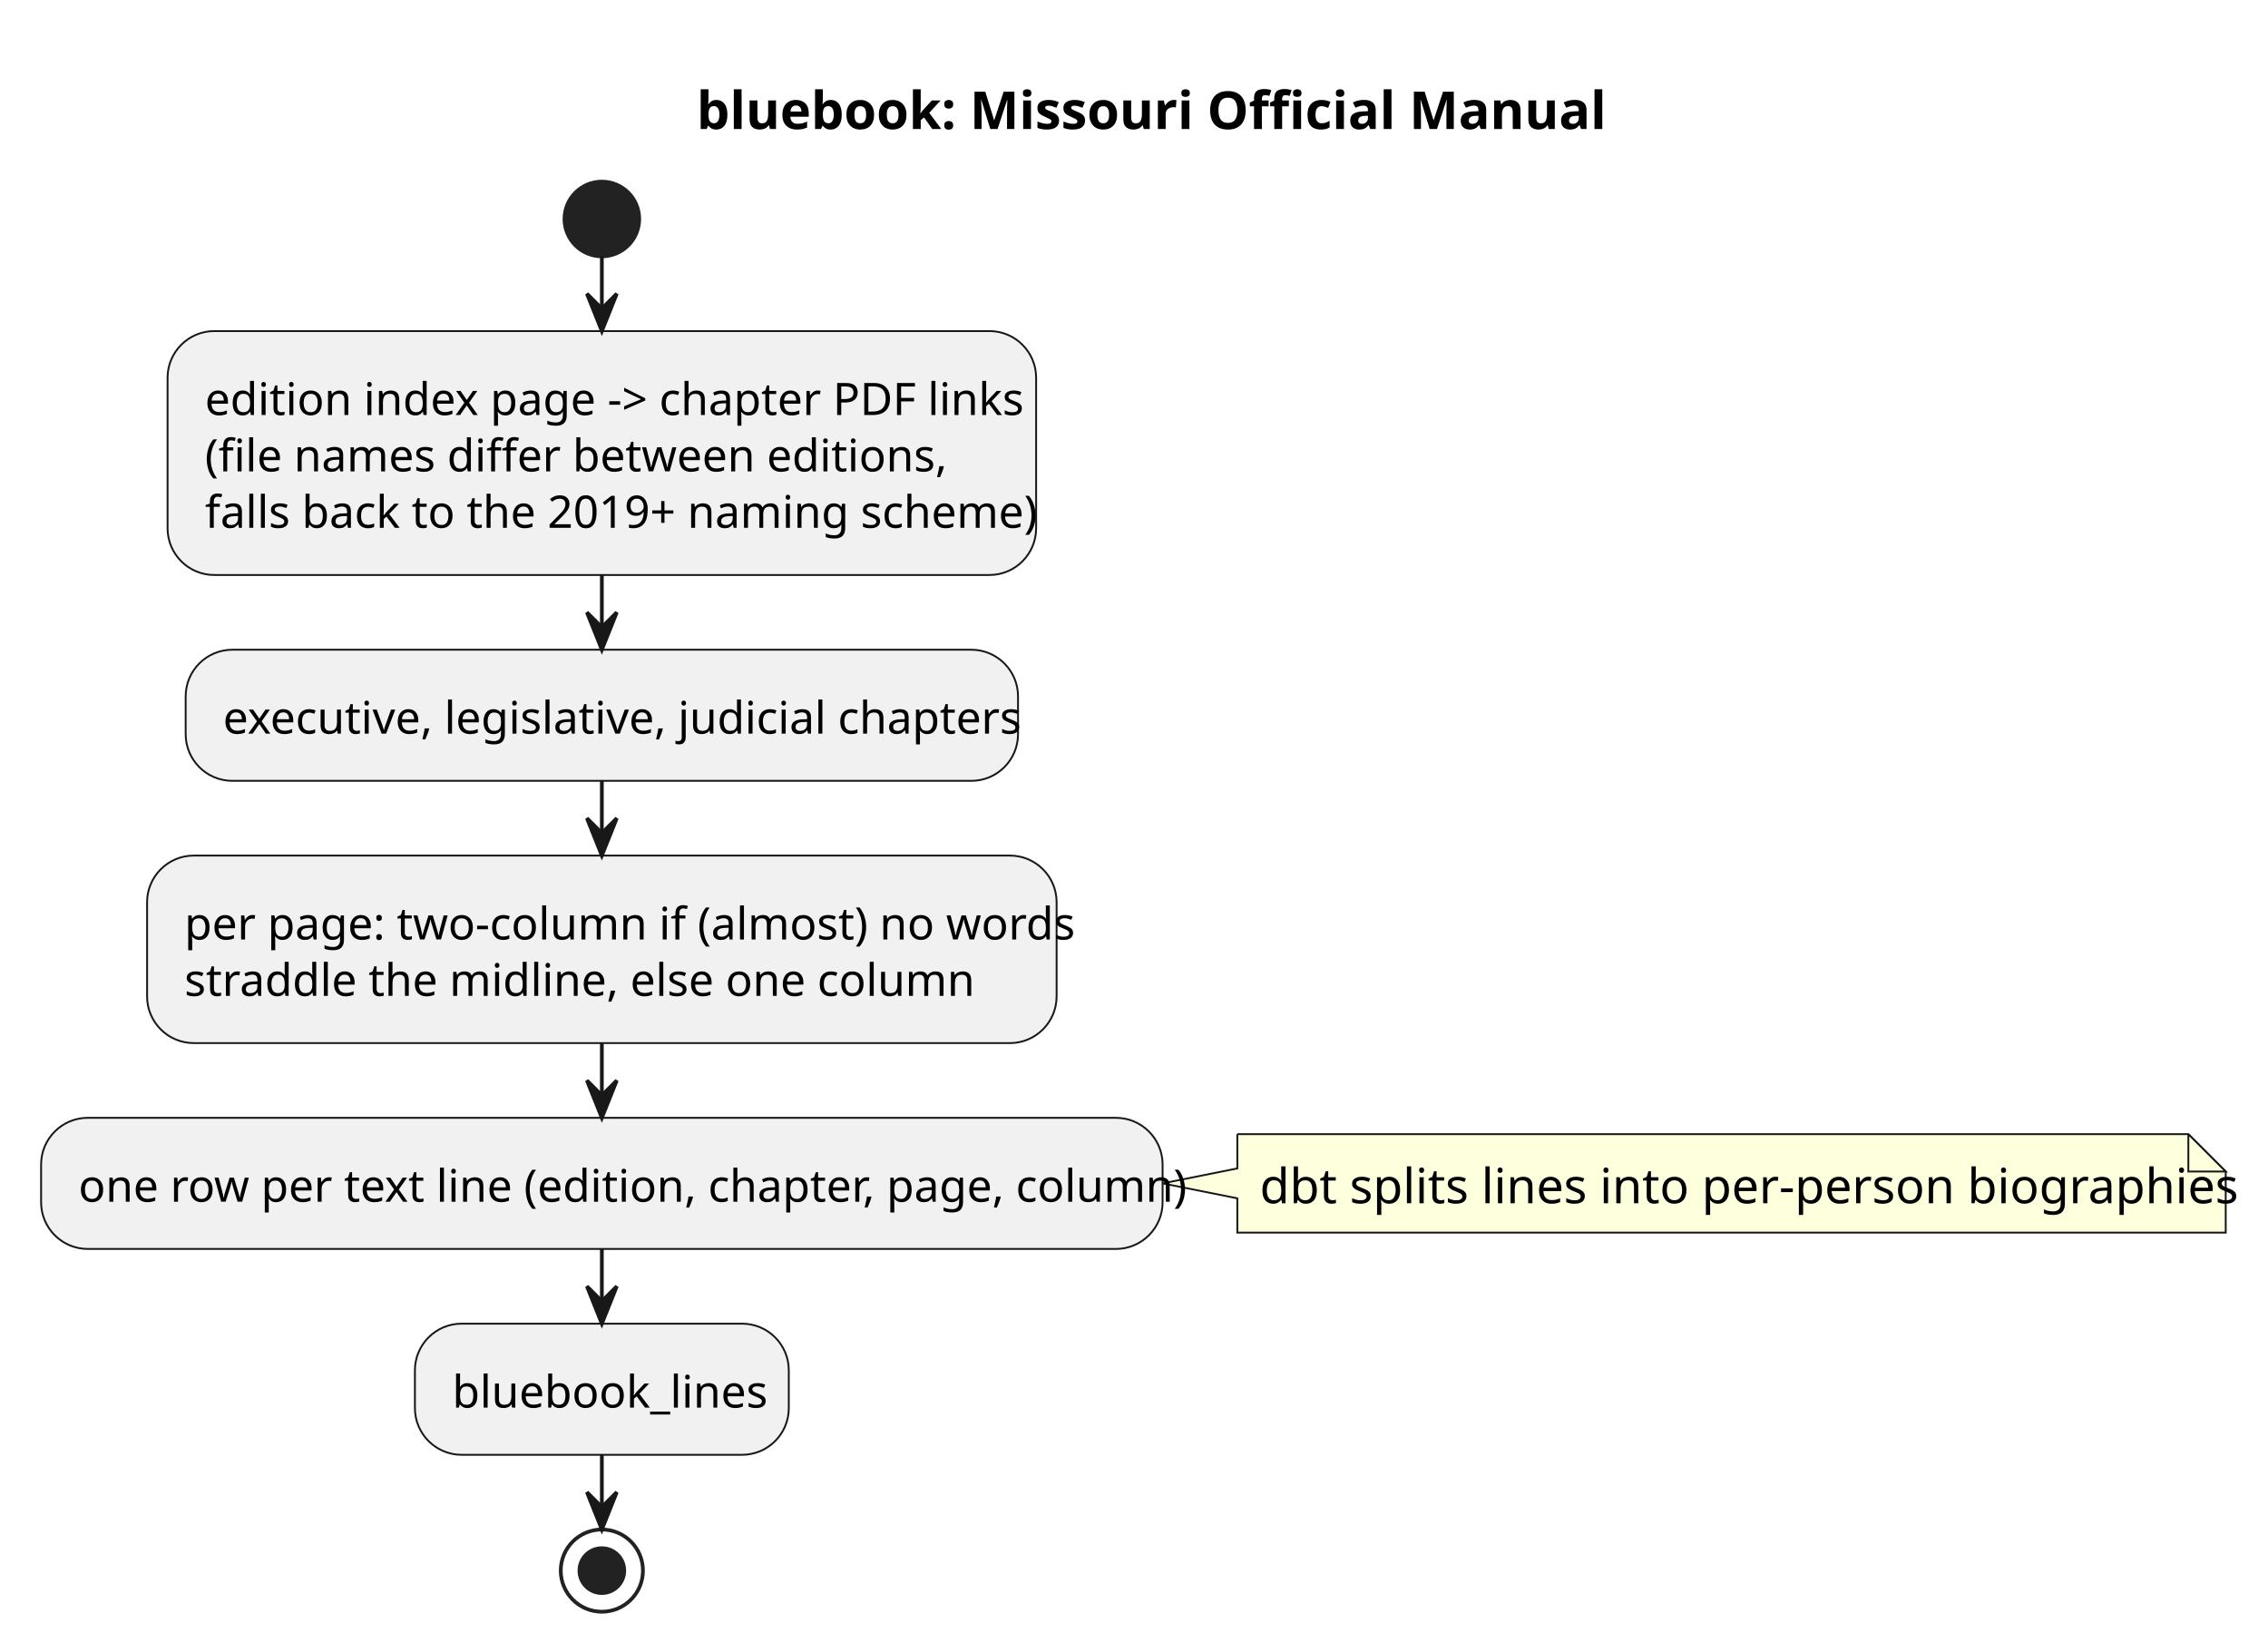
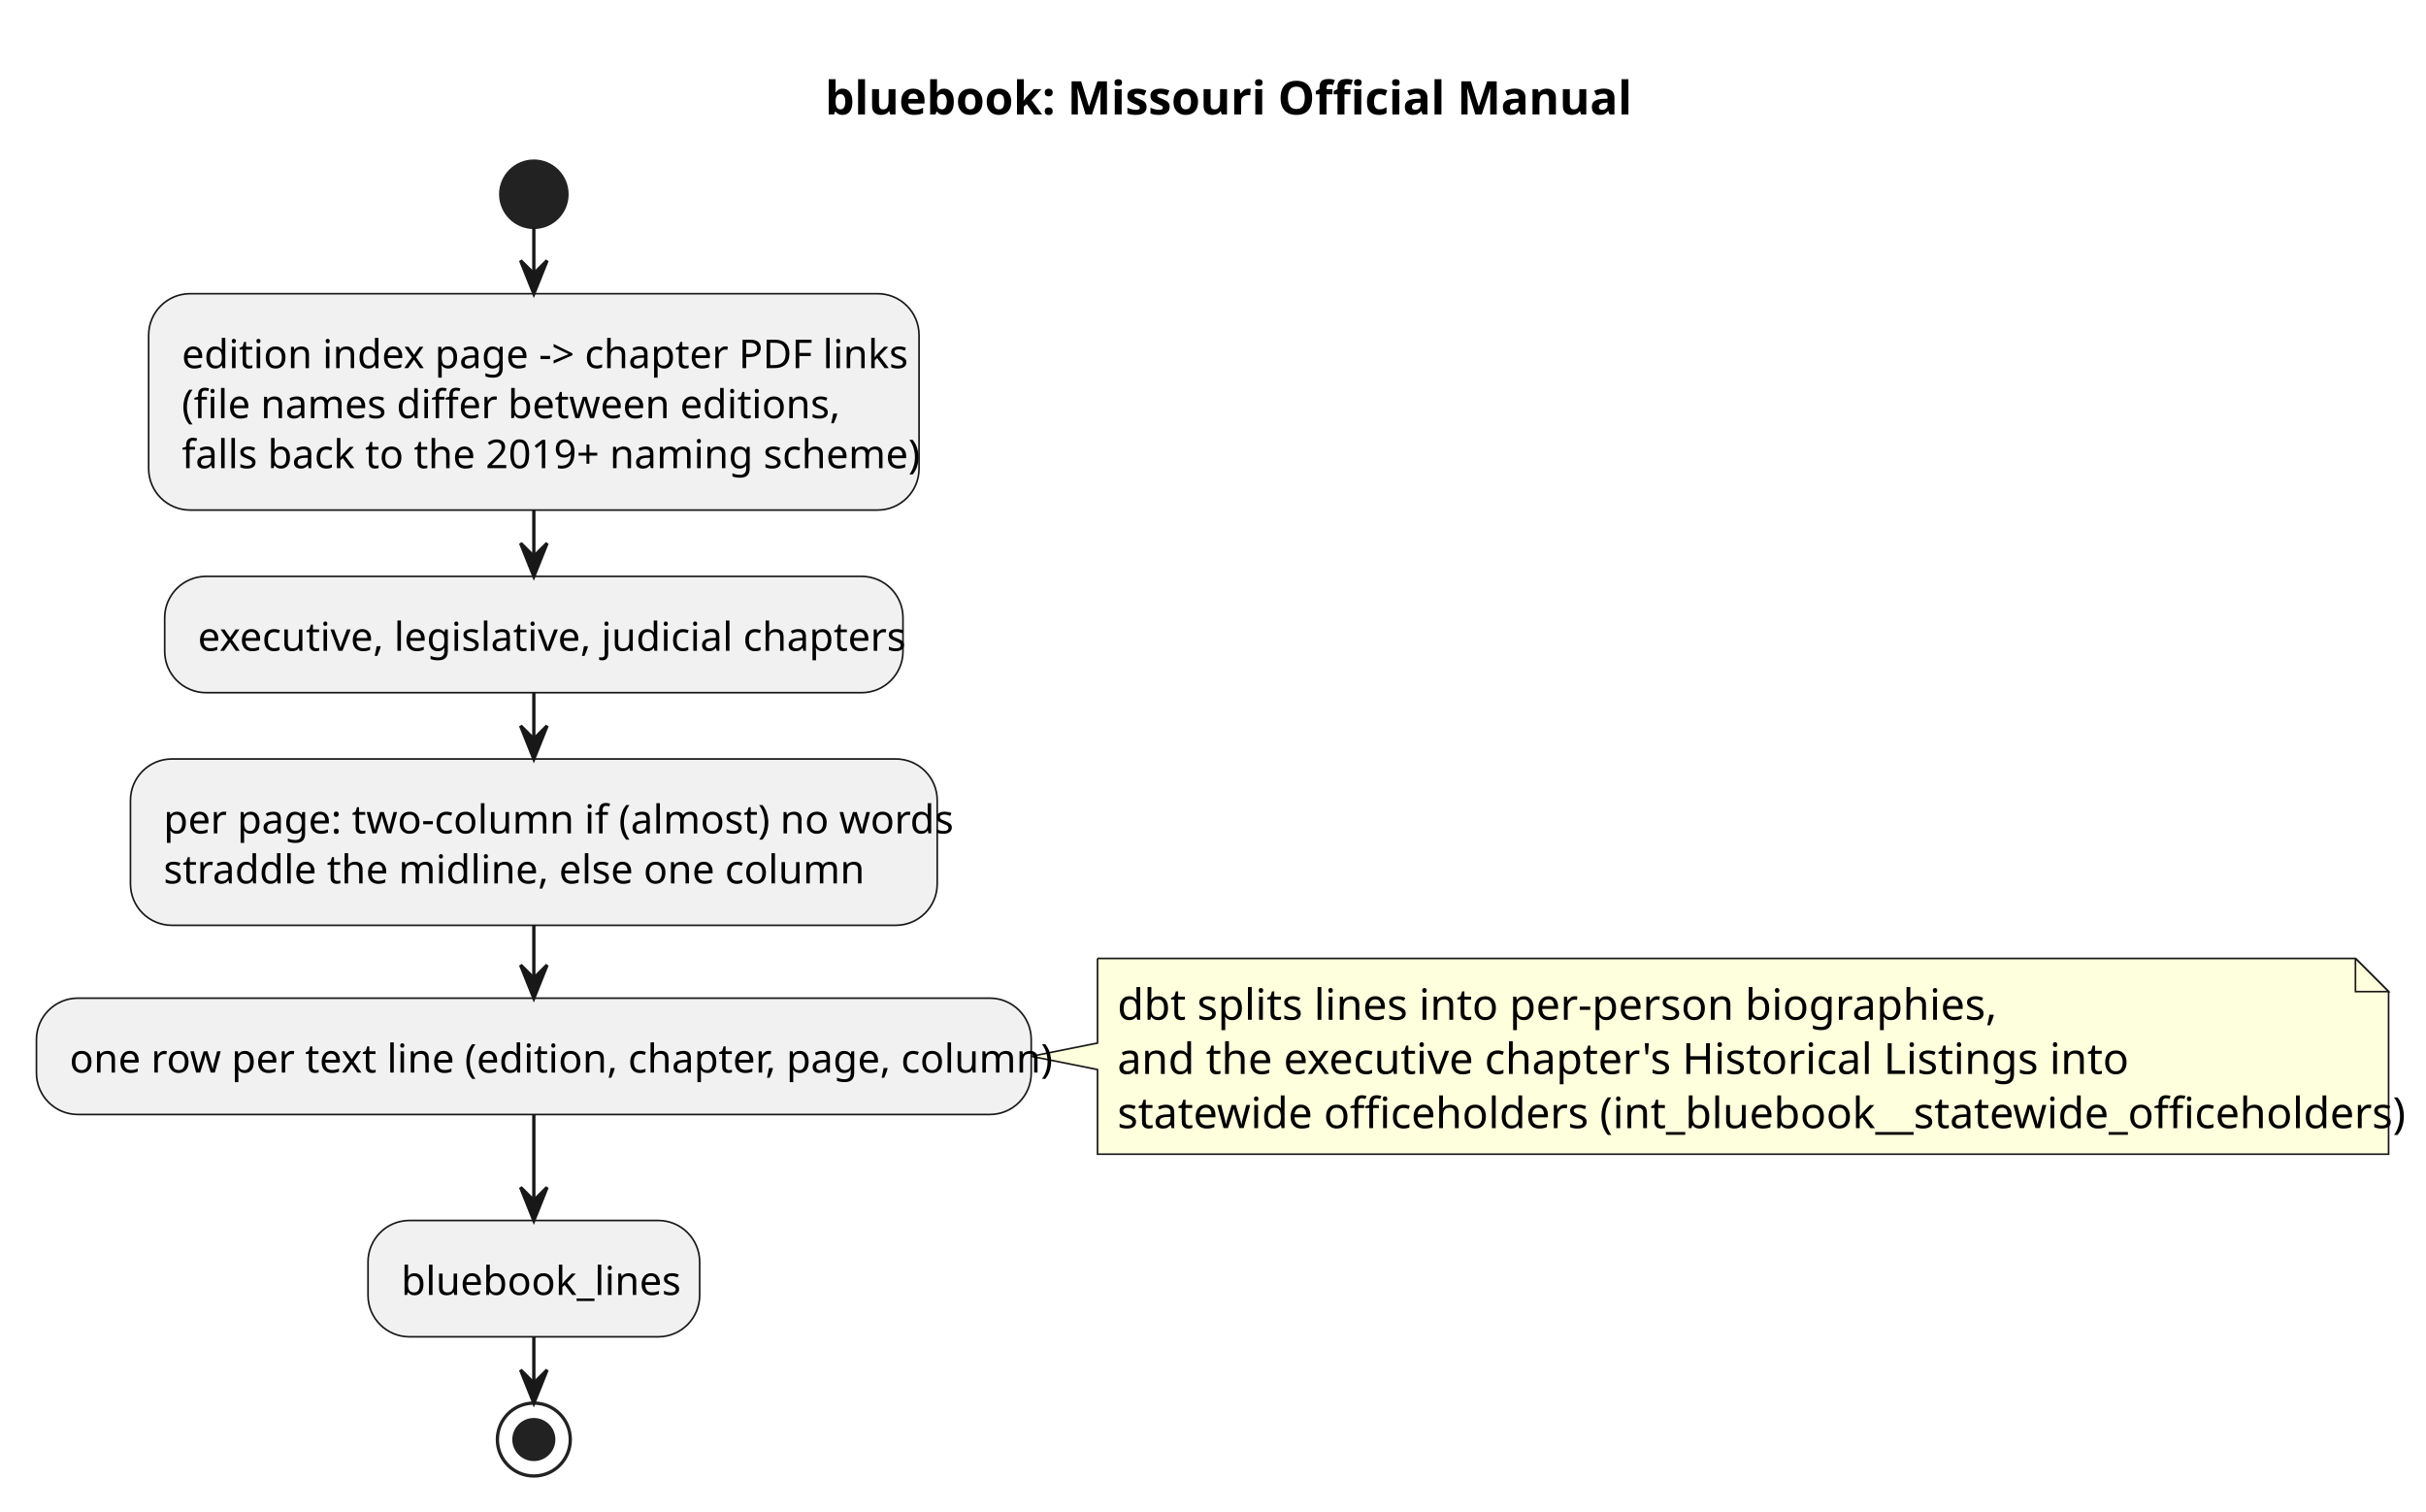
- <svg xmlns="http://www.w3.org/2000/svg" contentStyleType="text/css" height="442px" preserveAspectRatio="none" style="width:607px;height:442px;background:#FFFFFF;" version="1.1" viewBox="0 0 607 442" width="607px" zoomAndPan="magnify">
+ <svg xmlns="http://www.w3.org/2000/svg" contentStyleType="text/css" height="456px" preserveAspectRatio="none" style="width:732px;height:456px;background:#FFFFFF;" version="1.1" viewBox="0 0 732 456" width="732px" zoomAndPan="magnify">
  <defs />
  <g>
-     <text fill="#000000" font-family="sans-serif" font-size="14" font-weight="bold" lengthAdjust="spacing" textLength="231.8" x="186.441" y="34.533">bluebook: Missouri Official Manual</text>
+     <text fill="#000000" font-family="sans-serif" font-size="14" font-weight="bold" lengthAdjust="spacing" textLength="231.8" x="248.956" y="34.533">bluebook: Missouri Official Manual</text>
    <ellipse cx="161.077" cy="58.609" fill="#222222" rx="10" ry="10" style="stroke:#222222;stroke-width:1.0;" />
    <rect fill="#F1F1F1" height="65.281" rx="12.5" ry="12.5" style="stroke:#181818;stroke-width:0.5;" width="232.455" x="44.85" y="88.609" />
    <text fill="#000000" font-family="sans-serif" font-size="12" lengthAdjust="spacing" textLength="209.783" x="54.85" y="111.066">edition index page -&gt; chapter PDF links</text>
    <text fill="#000000" font-family="sans-serif" font-size="12" lengthAdjust="spacing" textLength="185.432" x="54.85" y="126.16">(file names differ between editions,</text>
    <text fill="#000000" font-family="sans-serif" font-size="12" lengthAdjust="spacing" textLength="212.455" x="54.85" y="141.254">falls back to the 2019+ naming scheme)</text>
    <rect fill="#F1F1F1" height="35.094" rx="12.5" ry="12.5" style="stroke:#181818;stroke-width:0.5;" width="222.769" x="49.692" y="173.891" />
    <text fill="#000000" font-family="sans-serif" font-size="12" lengthAdjust="spacing" textLength="202.769" x="59.692" y="196.348">executive, legislative, judicial chapters</text>
    <rect fill="#F1F1F1" height="50.188" rx="12.5" ry="12.5" style="stroke:#181818;stroke-width:0.5;" width="243.424" x="39.365" y="228.984" />
    <text fill="#000000" font-family="sans-serif" font-size="12" lengthAdjust="spacing" textLength="223.424" x="49.365" y="251.441">per page: two-column if (almost) no words</text>
    <text fill="#000000" font-family="sans-serif" font-size="12" lengthAdjust="spacing" textLength="198.111" x="49.365" y="266.535">straddle the midline, else one column</text>
-     <path d="M331.154,303.543 L331.154,312.719 L311.154,316.719 L331.154,320.719 L331.154,329.894 A0,0 0 0 0 331.154,329.894 L595.682,329.894 A0,0 0 0 0 595.682,329.894 L595.682,313.543 L585.682,303.543 L331.154,303.543 A0,0 0 0 0 331.154,303.543 " fill="#FEFFDD" style="stroke:#181818;stroke-width:0.5;" />
-     <path d="M585.682,303.543 L585.682,313.543 L595.682,313.543 L585.682,303.543 " fill="#FEFFDD" style="stroke:#181818;stroke-width:0.5;" />
-     <text fill="#000000" font-family="sans-serif" font-size="13" lengthAdjust="spacing" textLength="243.528" x="337.154" y="322.038">dbt splits lines into per-person biographies</text>
-     <rect fill="#F1F1F1" height="35.094" rx="12.5" ry="12.5" style="stroke:#181818;stroke-width:0.5;" width="300.154" x="11" y="299.172" />
-     <text fill="#000000" font-family="sans-serif" font-size="12" lengthAdjust="spacing" textLength="280.154" x="21" y="321.629">one row per text line (edition, chapter, page, column)</text>
-     <rect fill="#F1F1F1" height="35.094" rx="12.5" ry="12.5" style="stroke:#181818;stroke-width:0.5;" width="100.062" x="111.046" y="354.266" />
-     <text fill="#000000" font-family="sans-serif" font-size="12" lengthAdjust="spacing" textLength="80.062" x="121.046" y="376.723">bluebook_lines</text>
-     <ellipse cx="161.077" cy="420.359" fill="none" rx="11" ry="11" style="stroke:#222222;stroke-width:1.0;" />
-     <ellipse cx="161.077" cy="420.359" fill="#222222" rx="6" ry="6" style="stroke:#222222;stroke-width:1.0;" />
+     <path d="M331.154,289.172 L331.154,314.699 L311.154,318.699 L331.154,322.699 L331.154,348.227 A0,0 0 0 0 331.154,348.227 L720.712,348.227 A0,0 0 0 0 720.712,348.227 L720.712,299.172 L710.712,289.172 L331.154,289.172 A0,0 0 0 0 331.154,289.172 " fill="#FEFFDD" style="stroke:#181818;stroke-width:0.5;" />
+     <path d="M710.712,289.172 L710.712,299.172 L720.712,299.172 L710.712,289.172 " fill="#FEFFDD" style="stroke:#181818;stroke-width:0.5;" />
+     <text fill="#000000" font-family="sans-serif" font-size="13" lengthAdjust="spacing" textLength="247.14" x="337.154" y="307.667">dbt splits lines into per-person biographies,</text>
+     <text fill="#000000" font-family="sans-serif" font-size="13" lengthAdjust="spacing" textLength="287.187" x="337.154" y="324.019">and the executive chapter's Historical Listings into</text>
+     <text fill="#000000" font-family="sans-serif" font-size="13" lengthAdjust="spacing" textLength="368.558" x="337.154" y="340.37">statewide officeholders (int_bluebook__statewide_officeholders)</text>
+     <rect fill="#F1F1F1" height="35.094" rx="12.5" ry="12.5" style="stroke:#181818;stroke-width:0.5;" width="300.154" x="11" y="301.152" />
+     <text fill="#000000" font-family="sans-serif" font-size="12" lengthAdjust="spacing" textLength="280.154" x="21" y="323.609">one row per text line (edition, chapter, page, column)</text>
+     <rect fill="#F1F1F1" height="35.094" rx="12.5" ry="12.5" style="stroke:#181818;stroke-width:0.5;" width="100.062" x="111.046" y="368.227" />
+     <text fill="#000000" font-family="sans-serif" font-size="12" lengthAdjust="spacing" textLength="80.062" x="121.046" y="390.684">bluebook_lines</text>
+     <ellipse cx="161.077" cy="434.32" fill="none" rx="11" ry="11" style="stroke:#222222;stroke-width:1.0;" />
+     <ellipse cx="161.077" cy="434.32" fill="#222222" rx="6" ry="6" style="stroke:#222222;stroke-width:1.0;" />
    <line style="stroke:#181818;stroke-width:1.0;" x1="161.077" x2="161.077" y1="68.609" y2="88.609" />
    <polygon fill="#181818" points="157.077,78.609,161.077,88.609,165.077,78.609,161.077,82.609" style="stroke:#181818;stroke-width:1.0;" />
    <line style="stroke:#181818;stroke-width:1.0;" x1="161.077" x2="161.077" y1="153.891" y2="173.891" />
    <polygon fill="#181818" points="157.077,163.891,161.077,173.891,165.077,163.891,161.077,167.891" style="stroke:#181818;stroke-width:1.0;" />
    <line style="stroke:#181818;stroke-width:1.0;" x1="161.077" x2="161.077" y1="208.984" y2="228.984" />
    <polygon fill="#181818" points="157.077,218.984,161.077,228.984,165.077,218.984,161.077,222.984" style="stroke:#181818;stroke-width:1.0;" />
-     <line style="stroke:#181818;stroke-width:1.0;" x1="161.077" x2="161.077" y1="279.172" y2="299.172" />
-     <polygon fill="#181818" points="157.077,289.172,161.077,299.172,165.077,289.172,161.077,293.172" style="stroke:#181818;stroke-width:1.0;" />
-     <line style="stroke:#181818;stroke-width:1.0;" x1="161.077" x2="161.077" y1="334.266" y2="354.266" />
-     <polygon fill="#181818" points="157.077,344.266,161.077,354.266,165.077,344.266,161.077,348.266" style="stroke:#181818;stroke-width:1.0;" />
-     <line style="stroke:#181818;stroke-width:1.0;" x1="161.077" x2="161.077" y1="389.359" y2="409.359" />
-     <polygon fill="#181818" points="157.077,399.359,161.077,409.359,165.077,399.359,161.077,403.359" style="stroke:#181818;stroke-width:1.0;" />
+     <line style="stroke:#181818;stroke-width:1.0;" x1="161.077" x2="161.077" y1="279.172" y2="301.152" />
+     <polygon fill="#181818" points="157.077,291.152,161.077,301.152,165.077,291.152,161.077,295.152" style="stroke:#181818;stroke-width:1.0;" />
+     <line style="stroke:#181818;stroke-width:1.0;" x1="161.077" x2="161.077" y1="336.246" y2="368.227" />
+     <polygon fill="#181818" points="157.077,358.227,161.077,368.227,165.077,358.227,161.077,362.227" style="stroke:#181818;stroke-width:1.0;" />
+     <line style="stroke:#181818;stroke-width:1.0;" x1="161.077" x2="161.077" y1="403.32" y2="423.32" />
+     <polygon fill="#181818" points="157.077,413.32,161.077,423.32,165.077,413.32,161.077,417.32" style="stroke:#181818;stroke-width:1.0;" />
  </g>
</svg>
